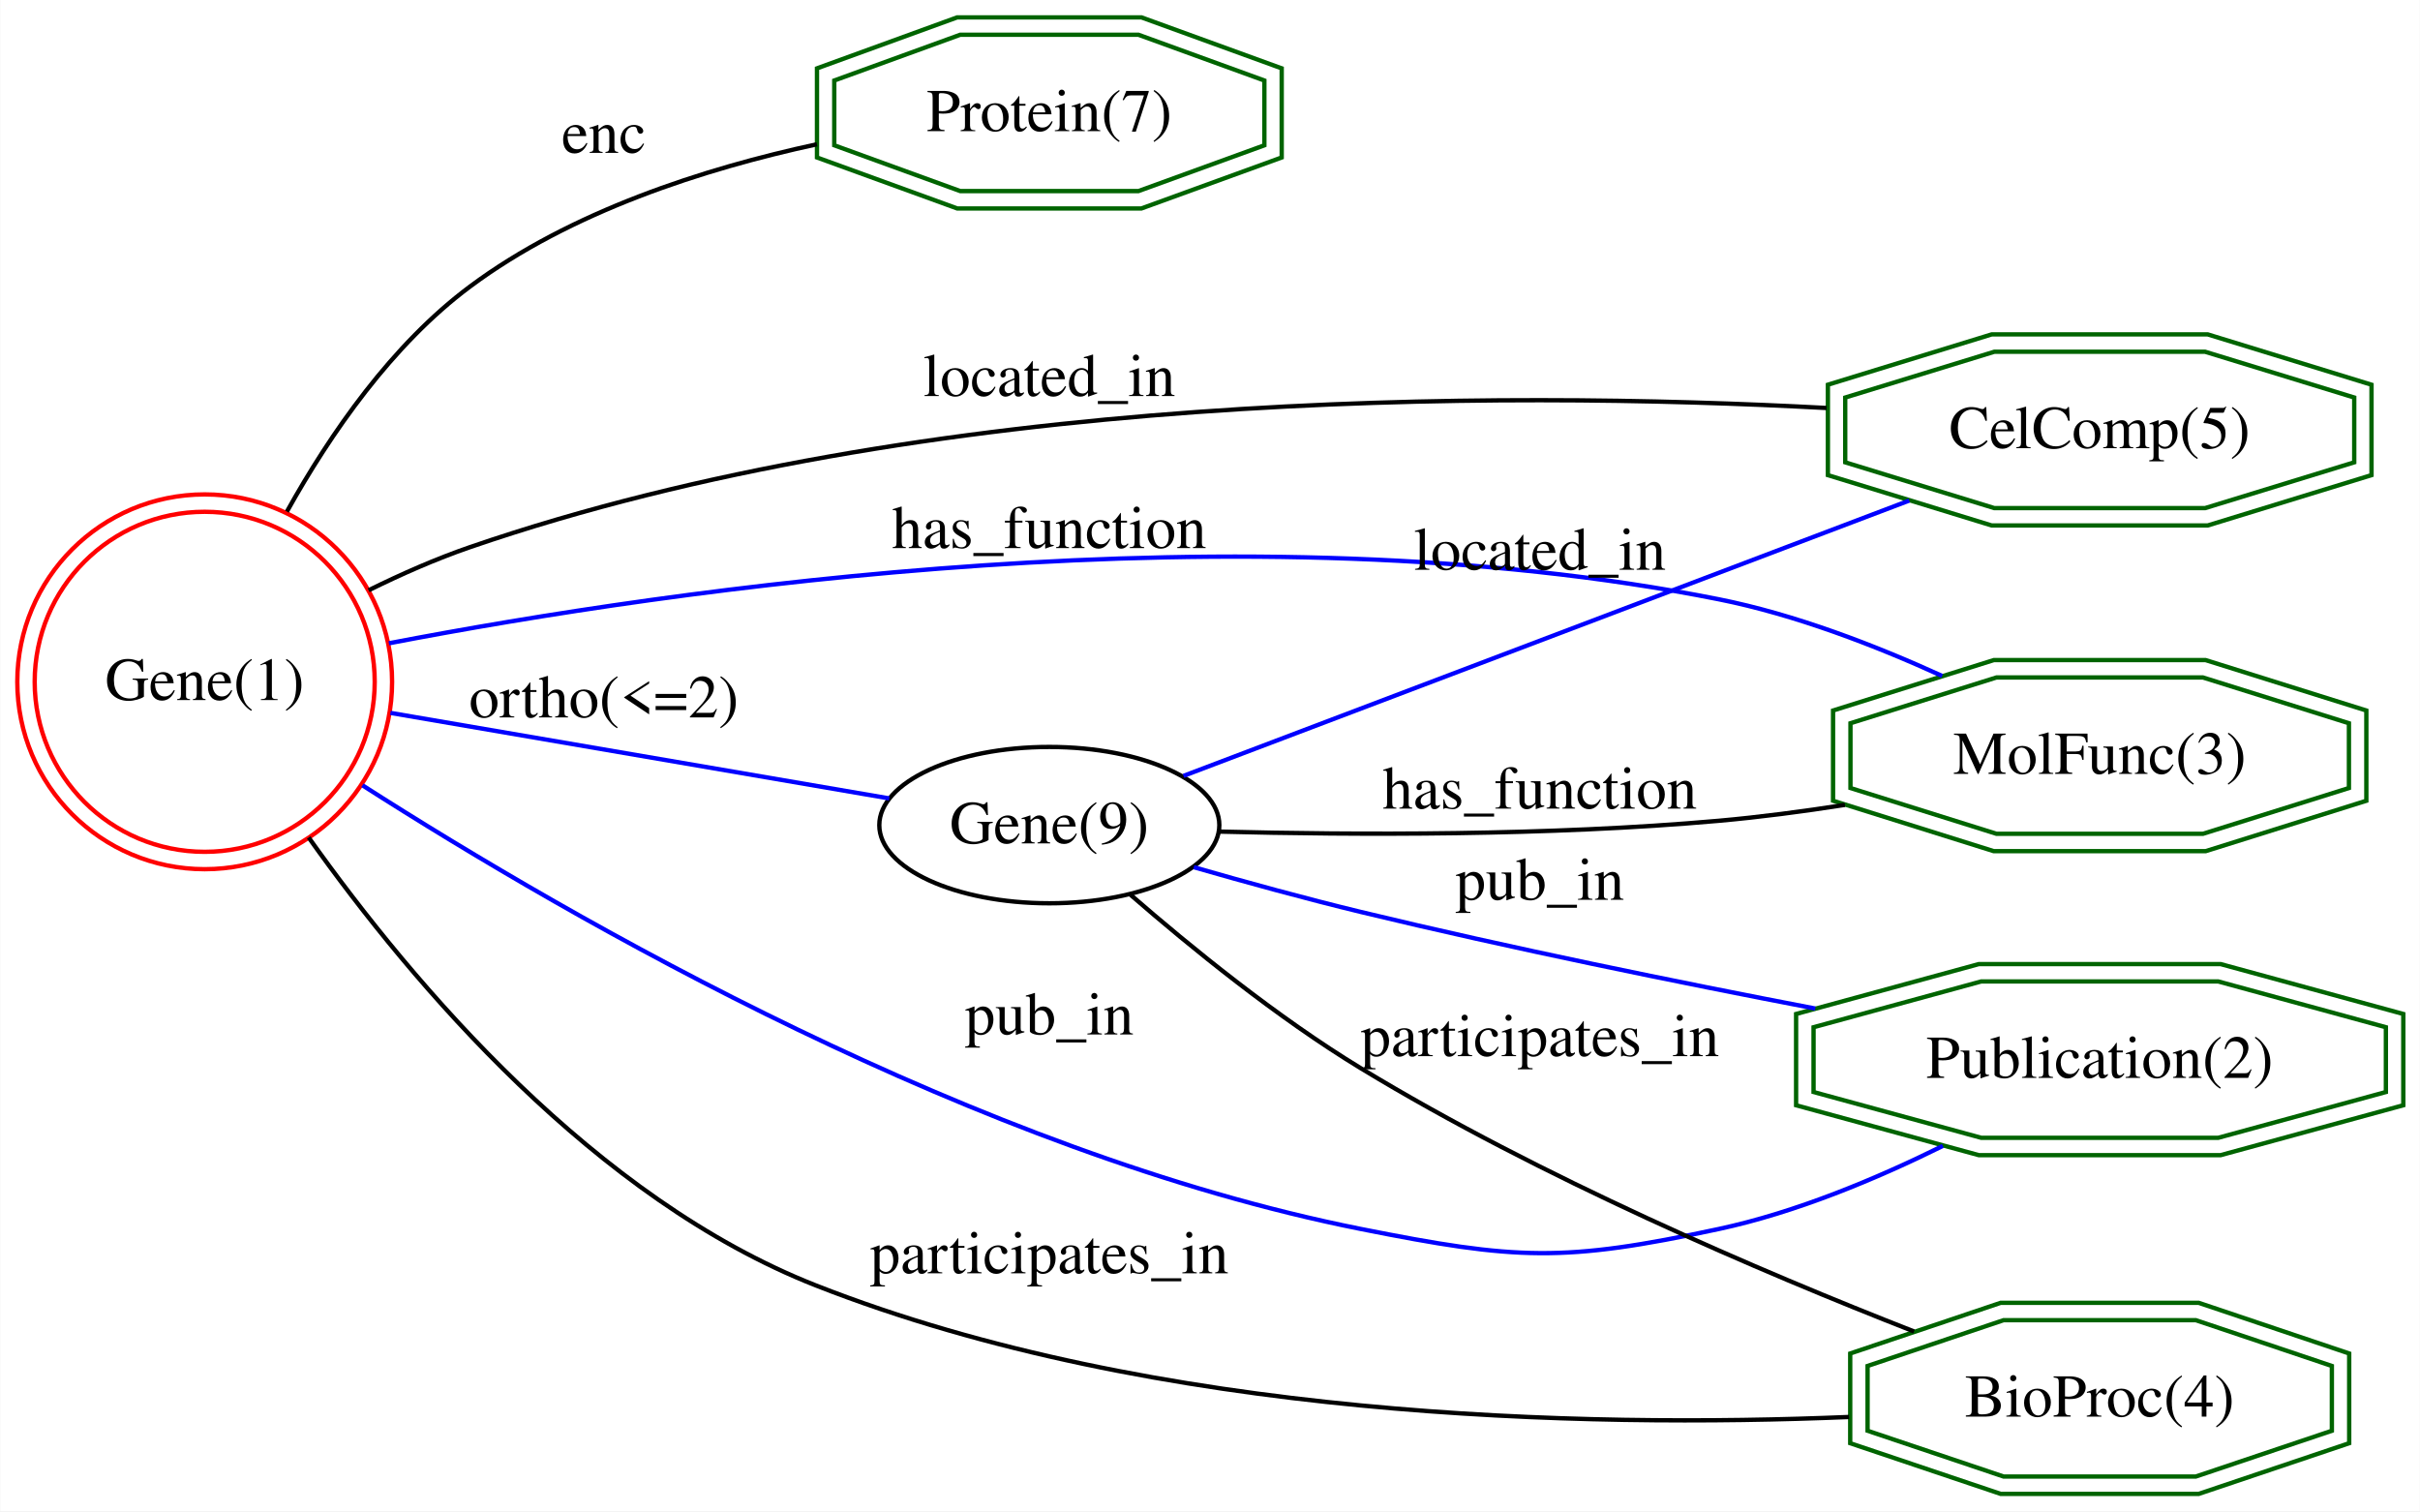
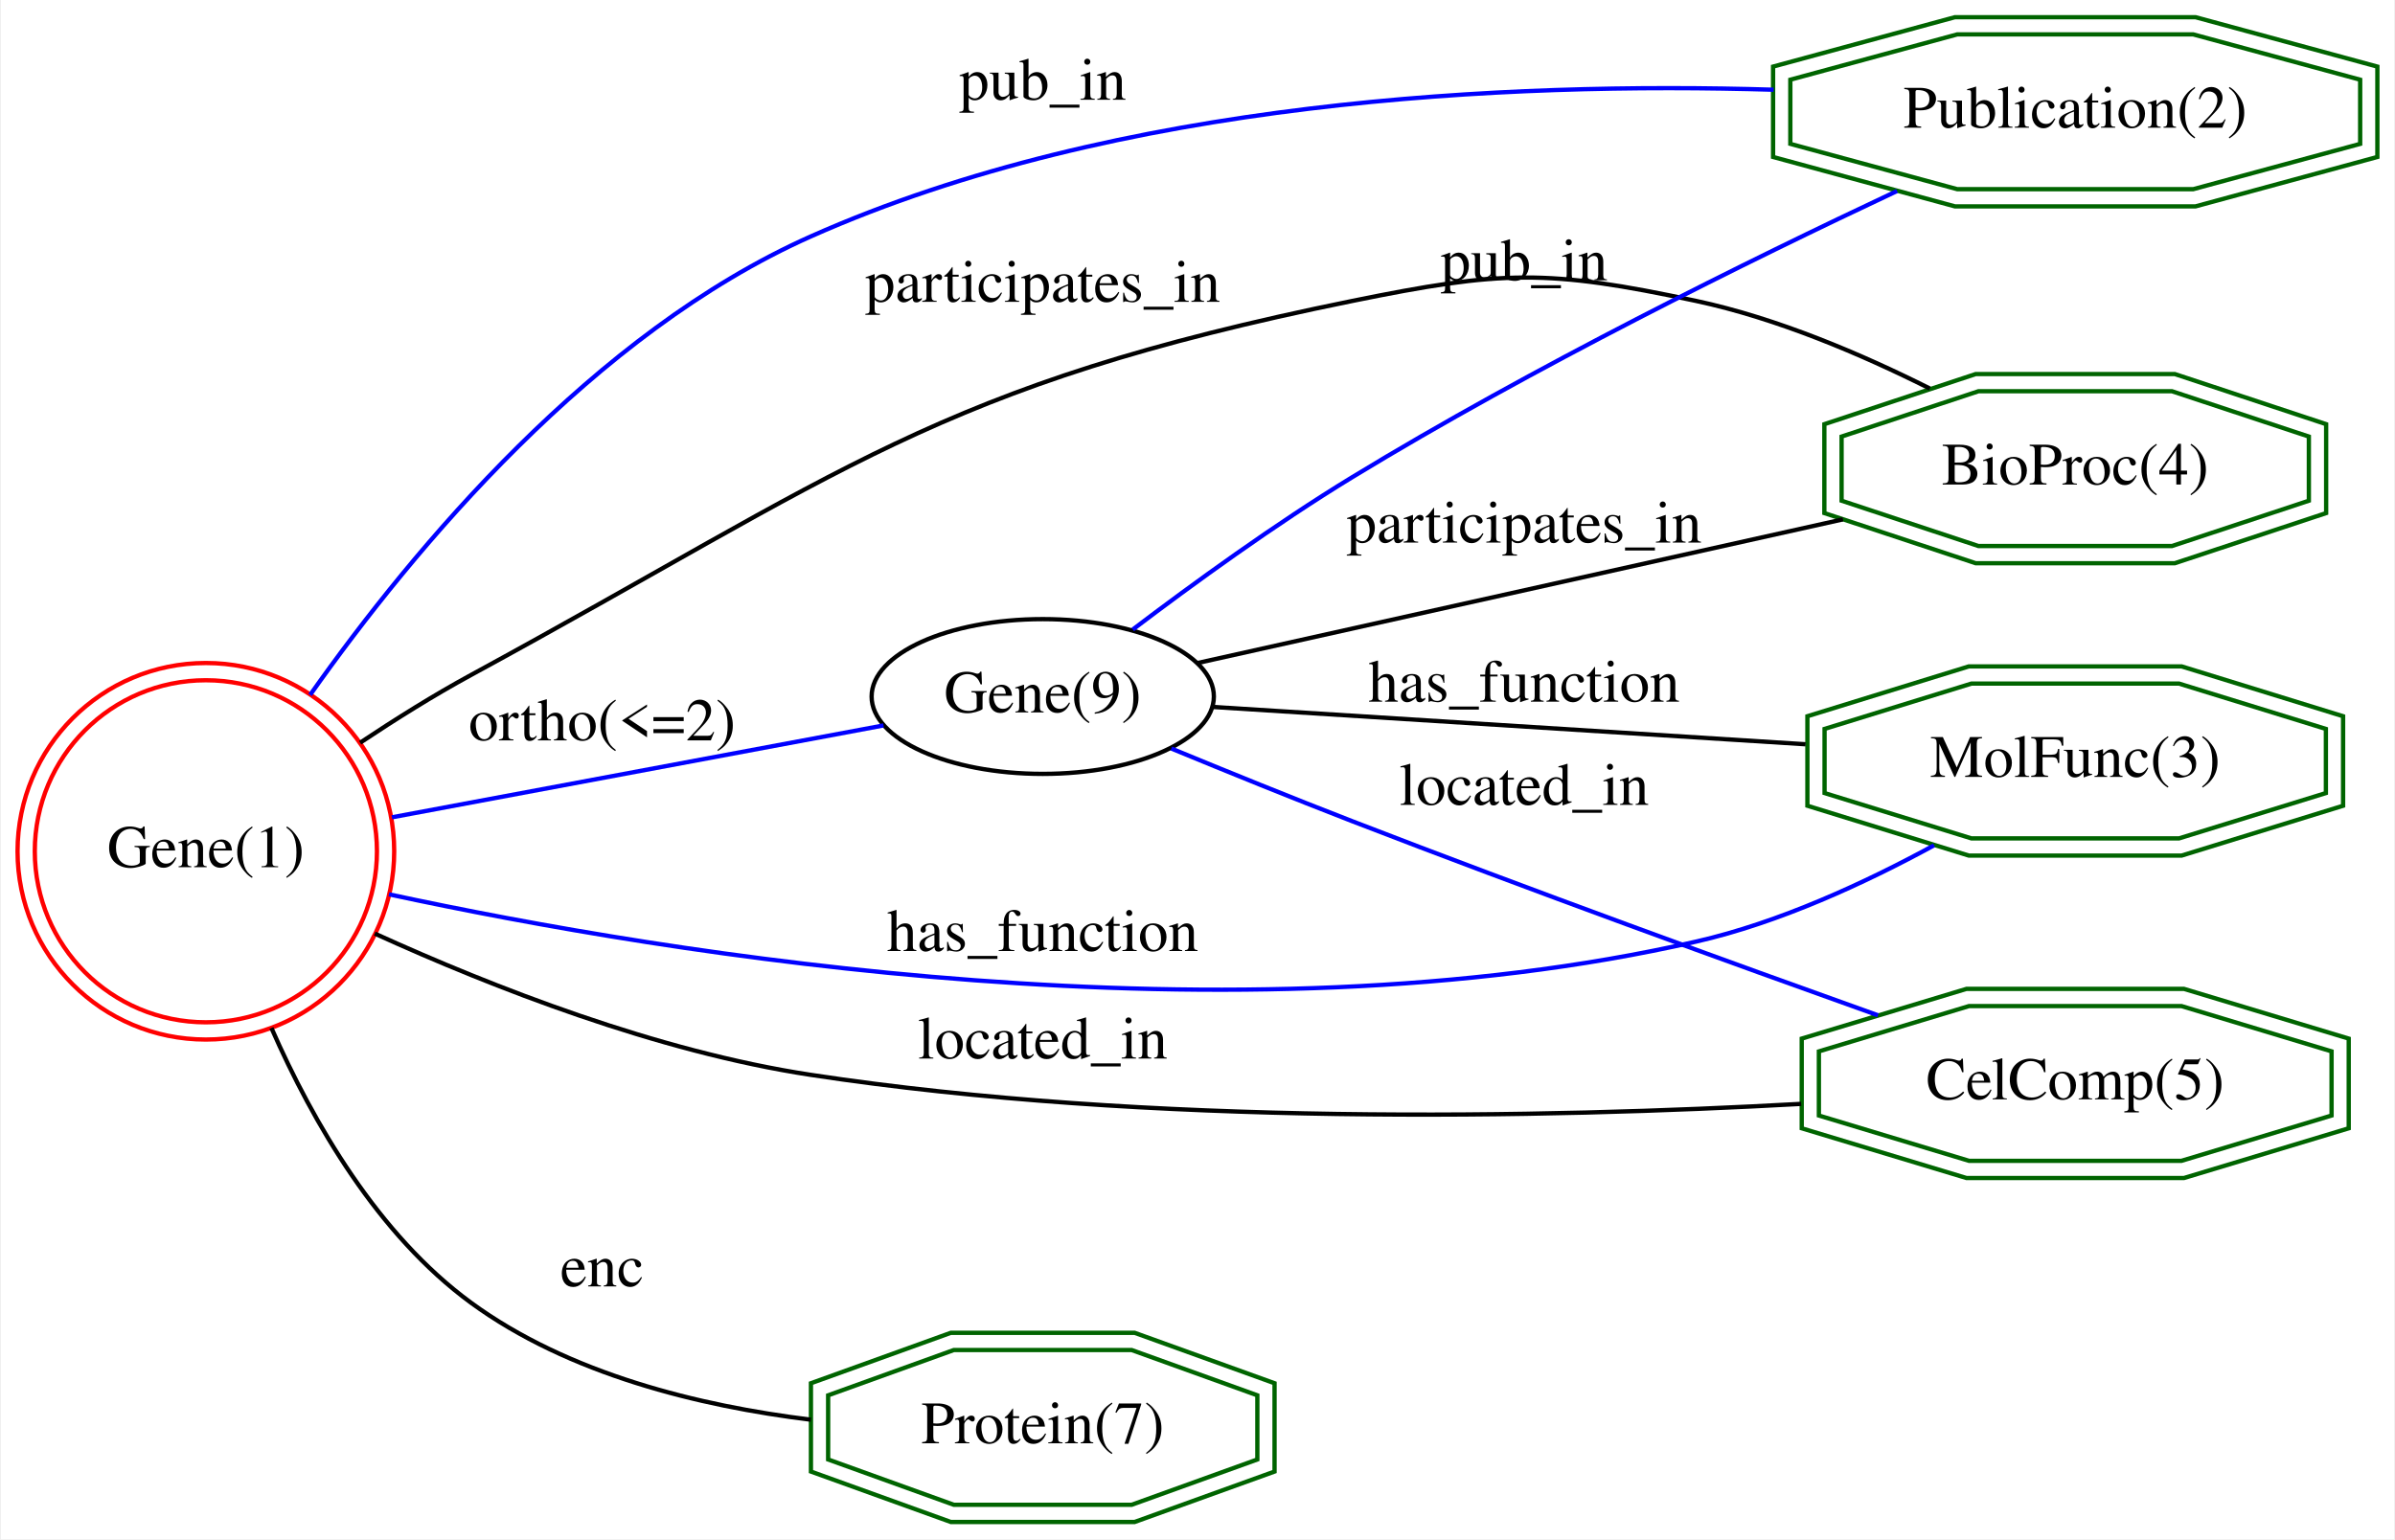
- <svg xmlns="http://www.w3.org/2000/svg" width="743px" height="464px" viewBox="0.00 0.00 557.14 348.00">
-   <g id="graph0" class="graph" transform=" rotate(0) translate(4 344)">
-     <polygon fill="white" stroke="transparent" points="-4,4 -4,-344 553.14,-344 553.14,4 -4,4" />
+ <svg xmlns="http://www.w3.org/2000/svg" width="742px" height="477px" viewBox="0.00 0.00 556.45 358.00">
+   <g id="graph0" class="graph" transform=" rotate(0) translate(4 354)">
+     <polygon fill="white" stroke="transparent" points="-4,4 -4,-354 552.45,-354 552.45,4 -4,4" />
    <g id="node1" class="node">
-       <polygon fill="none" stroke="darkgreen" points="287.09,-310.54 287.09,-325.46 258.09,-336 217.06,-336 188.05,-325.46 188.05,-310.54 217.06,-300 258.09,-300 287.09,-310.54" />
-       <polygon fill="none" stroke="darkgreen" points="291.08,-307.74 291.08,-328.26 258.78,-340 216.36,-340 184.07,-328.26 184.07,-307.74 216.36,-296 258.78,-296 291.08,-307.74" />
-       <text text-anchor="middle" x="237.57" y="-313.8" font-family="Times,serif" font-size="14.00">Protein(7)</text>
+       <polygon fill="none" stroke="darkgreen" points="532.64,-237.54 532.64,-252.46 500.82,-263 455.81,-263 423.99,-252.46 423.99,-237.54 455.81,-227 500.82,-227 532.64,-237.54" />
+       <polygon fill="none" stroke="darkgreen" points="536.66,-234.66 536.66,-255.34 501.47,-267 455.17,-267 419.98,-255.34 419.98,-234.66 455.17,-223 501.47,-223 536.66,-234.66" />
+       <text text-anchor="middle" x="478.32" y="-241.3" font-family="Times,serif" font-size="14.00">BioProc(4)</text>
    </g>
    <g id="node2" class="node">
-       <polygon fill="none" stroke="darkgreen" points="536.83,-162.54 536.83,-177.46 503.21,-188 455.67,-188 422.05,-177.46 422.05,-162.54 455.67,-152 503.21,-152 536.83,-162.54" />
-       <polygon fill="none" stroke="darkgreen" points="540.84,-159.61 540.84,-180.39 503.83,-192 455.05,-192 418.04,-180.39 418.04,-159.61 455.05,-148 503.83,-148 540.84,-159.61" />
-       <text text-anchor="middle" x="479.44" y="-165.8" font-family="Times,serif" font-size="14.00">MolFunc(3)</text>
+       <polygon fill="none" stroke="darkgreen" points="544.57,-320.54 544.57,-335.46 505.76,-346 450.88,-346 412.07,-335.46 412.07,-320.54 450.88,-310 505.76,-310 544.57,-320.54" />
+       <polygon fill="none" stroke="darkgreen" points="548.57,-317.49 548.57,-338.51 506.29,-350 450.34,-350 408.06,-338.51 408.06,-317.49 450.34,-306 506.29,-306 548.57,-317.49" />
+       <text text-anchor="middle" x="478.32" y="-324.3" font-family="Times,serif" font-size="14.00">Publication(2)</text>
    </g>
    <g id="node3" class="node">
-       <polygon fill="none" stroke="darkgreen" points="538.05,-237.54 538.05,-252.46 503.72,-263 455.17,-263 420.84,-252.46 420.84,-237.54 455.17,-227 503.72,-227 538.05,-237.54" />
-       <polygon fill="none" stroke="darkgreen" points="542.03,-234.59 542.03,-255.41 504.31,-267 454.57,-267 416.85,-255.41 416.85,-234.59 454.57,-223 504.31,-223 542.03,-234.59" />
-       <text text-anchor="middle" x="479.44" y="-240.8" font-family="Times,serif" font-size="14.00">CelComp(5)</text>
+       <polygon fill="none" stroke="darkgreen" points="537.92,-94.54 537.92,-109.46 503.01,-120 453.63,-120 418.71,-109.46 418.71,-94.54 453.63,-84 503.01,-84 537.92,-94.54" />
+       <polygon fill="none" stroke="darkgreen" points="541.91,-91.57 541.91,-112.43 503.59,-124 453.04,-124 414.72,-112.43 414.72,-91.57 453.04,-80 503.59,-80 541.91,-91.57" />
+       <text text-anchor="middle" x="478.32" y="-98.3" font-family="Times,serif" font-size="14.00">CelComp(5)</text>
    </g>
    <g id="node4" class="node">
-       <polygon fill="none" stroke="darkgreen" points="532.9,-14.54 532.9,-29.46 501.58,-40 457.3,-40 425.99,-29.46 425.99,-14.54 457.3,-4 501.58,-4 532.9,-14.54" />
-       <polygon fill="none" stroke="darkgreen" points="536.89,-11.67 536.89,-32.33 502.24,-44 456.64,-44 421.99,-32.33 421.99,-11.67 456.64,0 502.24,0 536.89,-11.67" />
-       <text text-anchor="middle" x="479.44" y="-17.8" font-family="Times,serif" font-size="14.00">BioProc(4)</text>
+       <polygon fill="none" stroke="darkgreen" points="288.14,-14.54 288.14,-29.46 258.91,-40 217.57,-40 188.34,-29.46 188.34,-14.54 217.57,-4 258.91,-4 288.14,-14.54" />
+       <polygon fill="none" stroke="darkgreen" points="292.14,-11.73 292.14,-32.27 259.61,-44 216.87,-44 184.34,-32.27 184.34,-11.73 216.87,0 259.61,0 292.14,-11.73" />
+       <text text-anchor="middle" x="238.24" y="-18.3" font-family="Times,serif" font-size="14.00">Protein(7)</text>
    </g>
    <g id="node5" class="node">
-       <polygon fill="none" stroke="darkgreen" points="545.34,-92.54 545.34,-107.46 506.74,-118 452.15,-118 413.55,-107.46 413.55,-92.54 452.15,-82 506.74,-82 545.34,-92.54" />
-       <polygon fill="none" stroke="darkgreen" points="549.35,-89.49 549.35,-110.51 507.28,-122 451.61,-122 409.53,-110.51 409.53,-89.49 451.61,-78 507.28,-78 549.35,-89.49" />
-       <text text-anchor="middle" x="479.44" y="-95.8" font-family="Times,serif" font-size="14.00">Publication(2)</text>
+       <ellipse fill="none" stroke="red" cx="43.65" cy="-156" rx="39.78" ry="39.78" />
+       <ellipse fill="none" stroke="red" cx="43.65" cy="-156" rx="43.79" ry="43.79" />
+       <text text-anchor="middle" x="43.65" y="-152.3" font-family="Times,serif" font-size="14.00">Gene(1)</text>
+     </g>
+     <g id="edge5" class="edge">
+       <path fill="none" stroke="black" d="M79.52,-181.25C87.78,-186.75 96.7,-192.33 105.29,-197 192.21,-244.26 213.24,-264.27 310.19,-284 345.03,-291.09 355.42,-291.43 390.19,-284 408.99,-279.98 428.64,-271.6 444.51,-263.63" />
+       <text text-anchor="middle" x="238.24" y="-283.8" font-family="Times,serif" font-size="14.00">participates_in</text>
+     </g>
+     <g id="edge6" class="edge">
+       <path fill="none" stroke="blue" d="M67.89,-192.37C92.23,-226.83 133.89,-276.56 184.29,-299 255.86,-330.86 346.75,-334.97 408.18,-333.13" />
+       <text text-anchor="middle" x="238.24" y="-330.8" font-family="Times,serif" font-size="14.00">pub_in</text>
+     </g>
+     <g id="edge3" class="edge">
+       <path fill="none" stroke="black" d="M82.92,-136.86C110.35,-124.38 148.61,-109.42 184.29,-104 263.01,-92.03 354.99,-93.95 414.6,-97.25" />
+       <text text-anchor="middle" x="238.24" y="-107.8" font-family="Times,serif" font-size="14.00">located_in</text>
+     </g>
+     <g id="edge1" class="edge">
+       <path fill="none" stroke="black" d="M58.89,-114.91C68.62,-92.75 83.72,-66.79 105.29,-51 128.01,-34.38 158.42,-26.97 184.32,-23.79" />
+       <text text-anchor="middle" x="135.79" y="-54.8" font-family="Times,serif" font-size="14.00">enc</text>
    </g>
    <g id="node6" class="node">
-       <ellipse fill="none" stroke="red" cx="43.08" cy="-187" rx="39.15" ry="39.15" />
-       <ellipse fill="none" stroke="red" cx="43.08" cy="-187" rx="43.15" ry="43.15" />
-       <text text-anchor="middle" x="43.08" y="-182.8" font-family="Times,serif" font-size="14.00">Gene(1)</text>
+       <polygon fill="none" stroke="darkgreen" points="536.6,-169.54 536.6,-184.46 502.46,-195 454.17,-195 420.03,-184.46 420.03,-169.54 454.17,-159 502.46,-159 536.6,-169.54" />
+       <polygon fill="none" stroke="darkgreen" points="540.6,-166.59 540.6,-187.41 503.06,-199 453.57,-199 416.04,-187.41 416.04,-166.59 453.57,-155 503.06,-155 540.6,-166.59" />
+       <text text-anchor="middle" x="478.32" y="-173.3" font-family="Times,serif" font-size="14.00">MolFunc(3)</text>
    </g>
-     <g id="edge5" class="edge">
-       <path fill="none" stroke="black" d="M62.01,-226.19C72.08,-244.28 86.24,-264.65 104.15,-278 127.36,-295.29 158.06,-305.16 184.05,-310.78" />
-       <text text-anchor="middle" x="134.99" y="-308.8" font-family="Times,serif" font-size="14.00">enc</text>
+     <g id="edge2" class="edge">
+       <path fill="none" stroke="blue" d="M86.22,-145.99C151.75,-131.88 282.67,-110.44 390.19,-135 409.51,-139.41 429.53,-148.68 445.5,-157.39" />
+       <text text-anchor="middle" x="238.24" y="-132.8" font-family="Times,serif" font-size="14.00">has_function</text>
    </g>
-     <g id="edge6" class="edge">
-       <path fill="none" stroke="blue" d="M85.49,-195.87C151.14,-208.47 282.81,-227.72 391.74,-206 409.32,-202.49 427.8,-195.36 443.16,-188.35" />
-       <text text-anchor="middle" x="237.57" y="-217.8" font-family="Times,serif" font-size="14.00">has_function</text>
+     <g id="node7" class="node">
+       <ellipse fill="none" stroke="black" cx="238.24" cy="-192" rx="39.79" ry="18" />
+       <text text-anchor="middle" x="238.24" y="-188.3" font-family="Times,serif" font-size="14.00">Gene(9)</text>
+     </g>
+     <g id="edge4" class="edge">
+       <path fill="none" stroke="blue" d="M86.91,-163.9C121.13,-170.3 168.8,-179.21 201.22,-185.27" />
+       <text text-anchor="middle" x="135.79" y="-181.8" font-family="Times,serif" font-size="14.00">ortho(&lt;=2)</text>
+     </g>
+     <g id="edge9" class="edge">
+       <path fill="none" stroke="black" d="M274.11,-199.76C313.64,-208.56 378.5,-223 424.3,-233.2" />
+       <text text-anchor="middle" x="350.19" y="-227.8" font-family="Times,serif" font-size="14.00">participates_in</text>
+     </g>
+     <g id="edge10" class="edge">
+       <path fill="none" stroke="blue" d="M259.17,-207.58C273.09,-218.14 292.31,-232.11 310.19,-243 352.03,-268.48 402.44,-293.38 436.88,-309.57" />
+       <text text-anchor="middle" x="350.19" y="-288.8" font-family="Times,serif" font-size="14.00">pub_in</text>
+     </g>
+     <g id="edge8" class="edge">
+       <path fill="none" stroke="blue" d="M268.14,-179.9C280.97,-174.6 296.29,-168.38 310.19,-163 351.39,-147.07 398.71,-129.9 432.45,-117.85" />
+       <text text-anchor="middle" x="350.19" y="-166.8" font-family="Times,serif" font-size="14.00">located_in</text>
    </g>
    <g id="edge7" class="edge">
-       <path fill="none" stroke="black" d="M80.83,-208.08C88.37,-211.8 96.38,-215.33 104.15,-218 209.35,-254.18 340.73,-254.11 416.56,-250.05" />
-       <text text-anchor="middle" x="237.57" y="-252.8" font-family="Times,serif" font-size="14.00">located_in</text>
-     </g>
-     <g id="edge9" class="edge">
-       <path fill="none" stroke="black" d="M67.02,-151.15C91.28,-117.02 133.03,-67.97 183.82,-48 262.07,-17.23 360.76,-15.18 421.72,-17.71" />
-       <text text-anchor="middle" x="237.57" y="-50.8" font-family="Times,serif" font-size="14.00">participates_in</text>
-     </g>
-     <g id="edge10" class="edge">
-       <path fill="none" stroke="blue" d="M79.4,-163.17C128.43,-131.8 221.07,-78.56 309.32,-61 345.25,-53.85 355.92,-53.32 391.74,-61 409.49,-64.81 427.99,-72.54 443.33,-80.13" />
-       <text text-anchor="middle" x="237.57" y="-105.8" font-family="Times,serif" font-size="14.00">pub_in</text>
-     </g>
-     <g id="node7" class="node">
-       <ellipse fill="none" stroke="black" cx="237.57" cy="-154" rx="39.15" ry="18" />
-       <text text-anchor="middle" x="237.57" y="-149.8" font-family="Times,serif" font-size="14.00">Gene(9)</text>
-     </g>
-     <g id="edge8" class="edge">
-       <path fill="none" stroke="blue" d="M85.85,-179.84C120.12,-173.96 168.15,-165.73 200.71,-160.15" />
-       <text text-anchor="middle" x="134.99" y="-178.8" font-family="Times,serif" font-size="14.00">ortho(&lt;=2)</text>
-     </g>
-     <g id="edge1" class="edge">
-       <path fill="none" stroke="black" d="M276.74,-152.51C307.77,-151.72 352.67,-151.52 391.74,-155 401.17,-155.84 411.12,-157.15 420.78,-158.66" />
-       <text text-anchor="middle" x="350.53" y="-157.8" font-family="Times,serif" font-size="14.00">has_function</text>
-     </g>
-     <g id="edge2" class="edge">
-       <path fill="none" stroke="blue" d="M268.47,-165.34C310.54,-181.3 387.45,-210.48 435.59,-228.74" />
-       <text text-anchor="middle" x="350.53" y="-212.8" font-family="Times,serif" font-size="14.00">located_in</text>
-     </g>
-     <g id="edge3" class="edge">
-       <path fill="none" stroke="black" d="M256.28,-137.95C270.07,-125.97 290.04,-109.71 309.32,-98 350.59,-72.93 401.56,-51.15 436.69,-37.4" />
-       <text text-anchor="middle" x="350.53" y="-100.8" font-family="Times,serif" font-size="14.00">participates_in</text>
-     </g>
-     <g id="edge4" class="edge">
-       <path fill="none" stroke="blue" d="M270.84,-144.31C282.86,-140.85 296.67,-137.06 309.32,-134 343.68,-125.7 382.29,-117.83 413.94,-111.76" />
-       <text text-anchor="middle" x="350.53" y="-136.8" font-family="Times,serif" font-size="14.00">pub_in</text>
+       <path fill="none" stroke="black" d="M277.76,-189.57C315,-187.23 372.04,-183.63 415.62,-180.89" />
+       <text text-anchor="middle" x="350.19" y="-190.8" font-family="Times,serif" font-size="14.00">has_function</text>
    </g>
  </g>
</svg>
